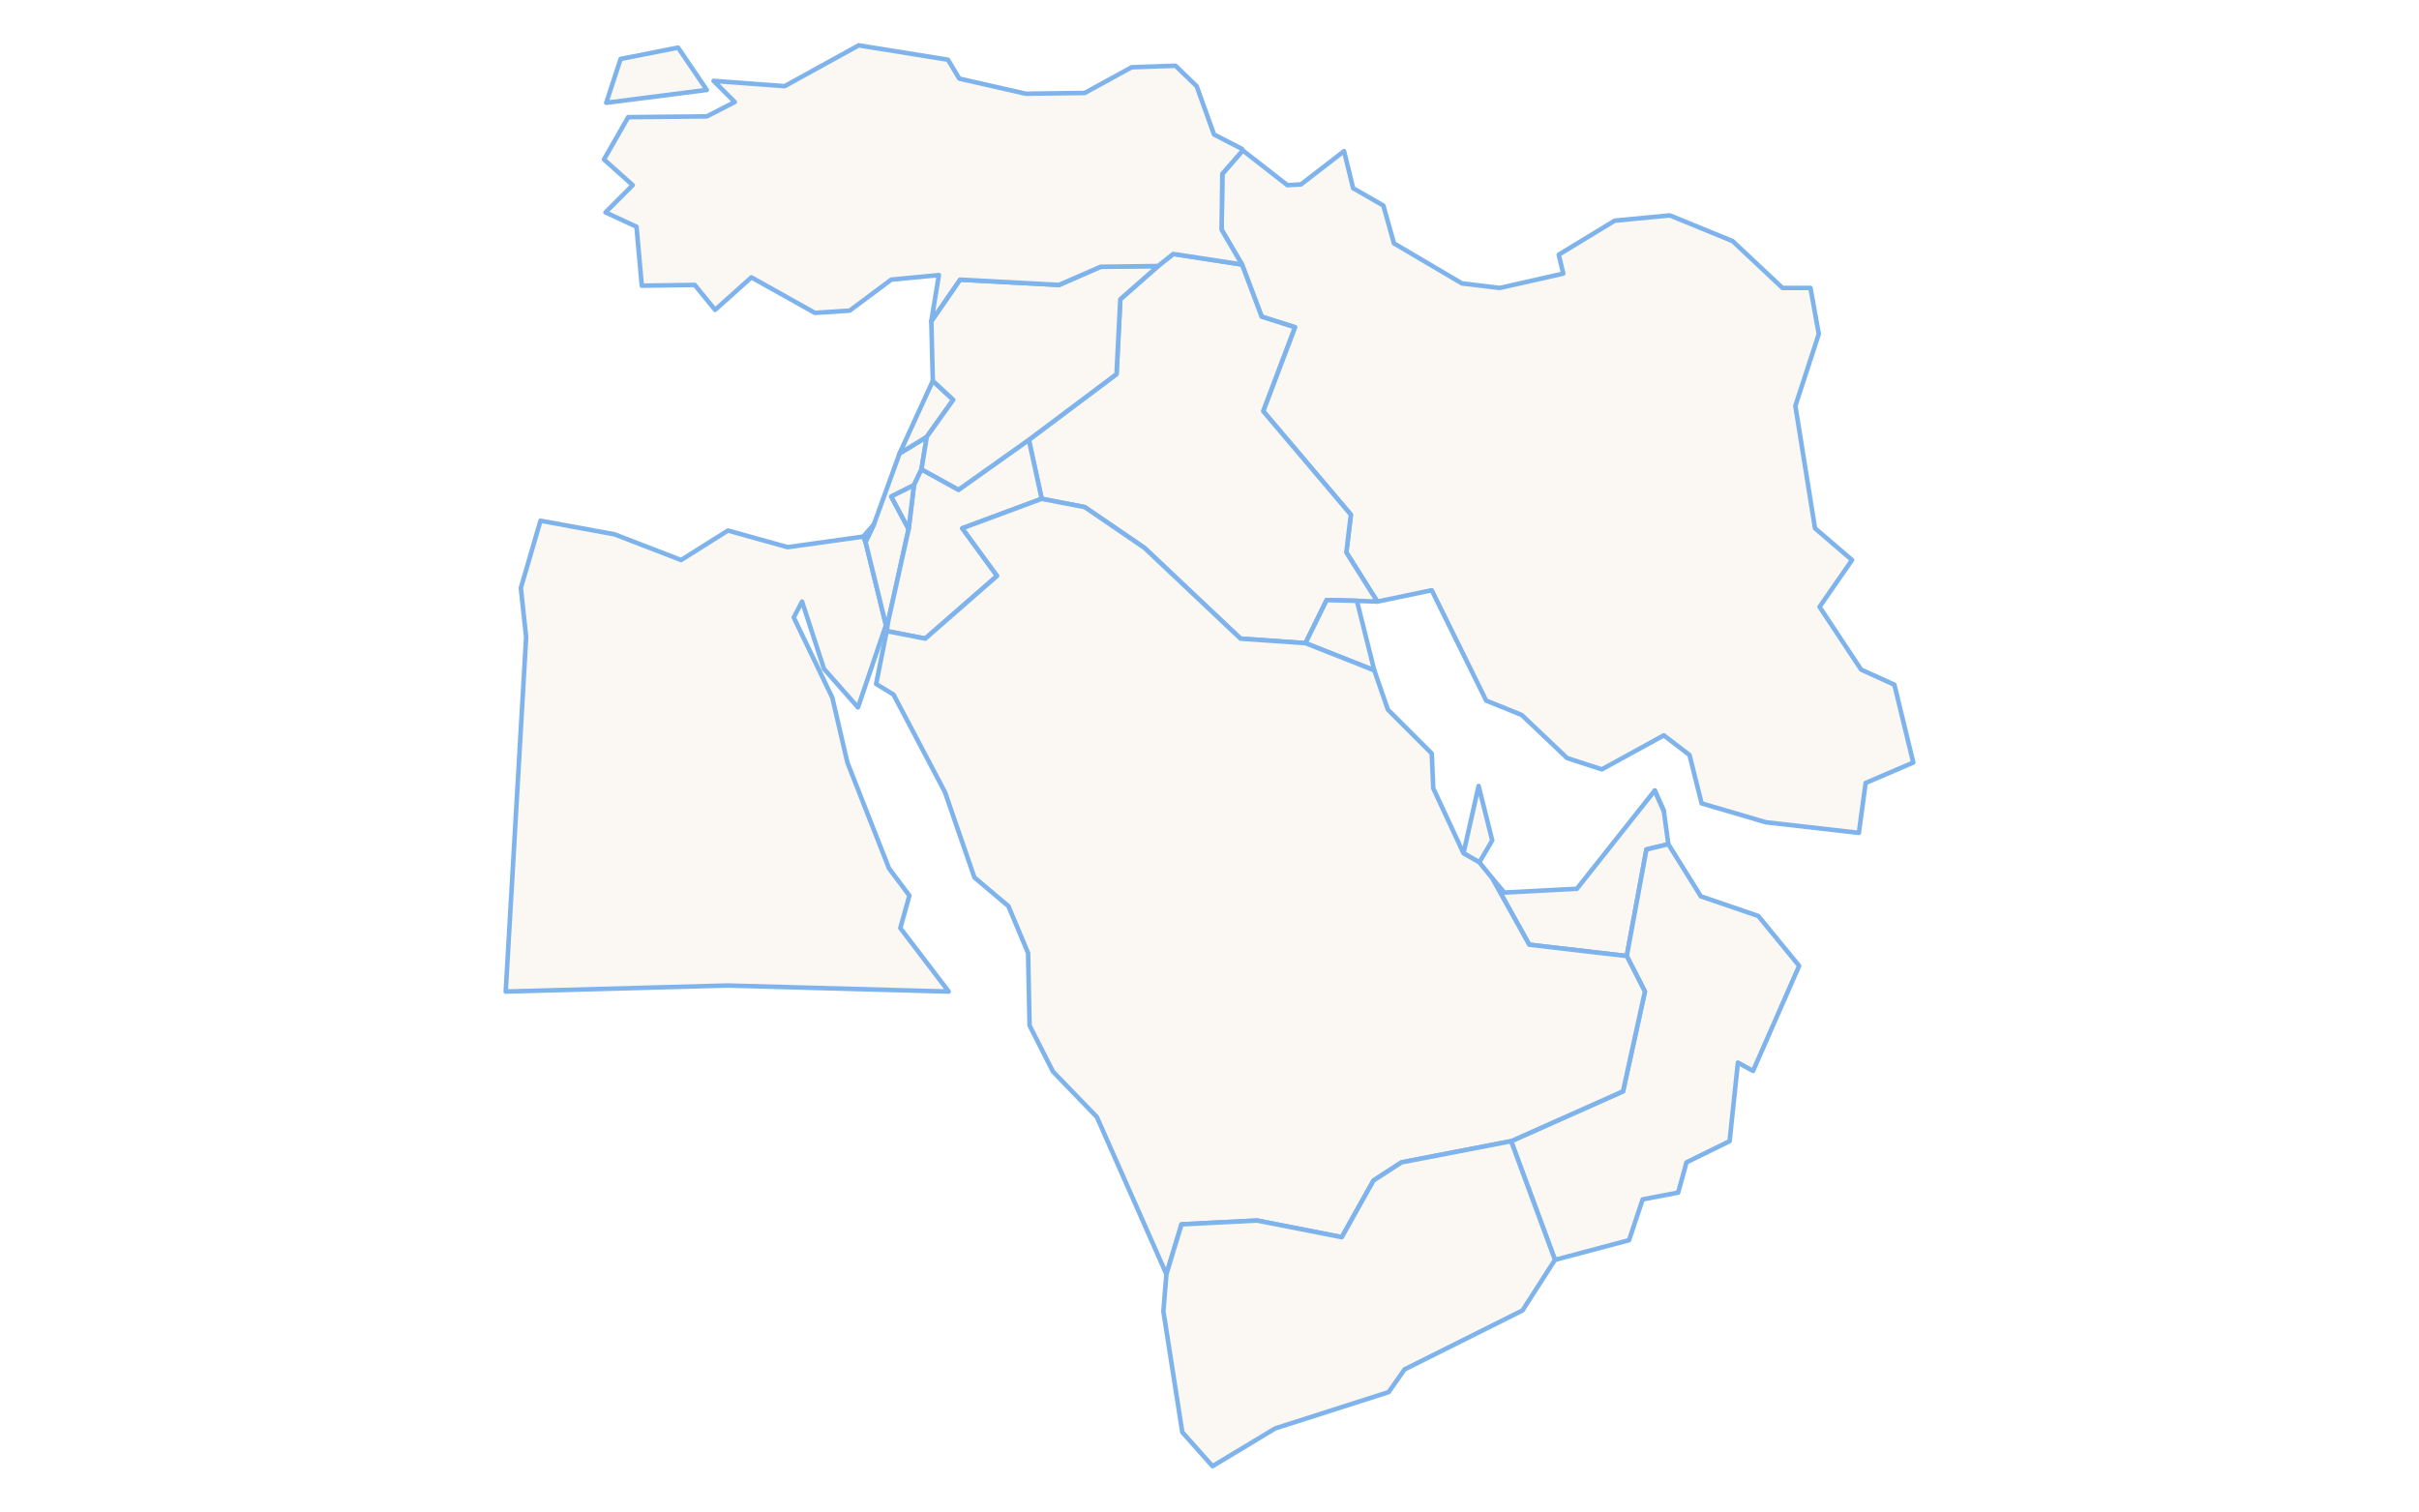
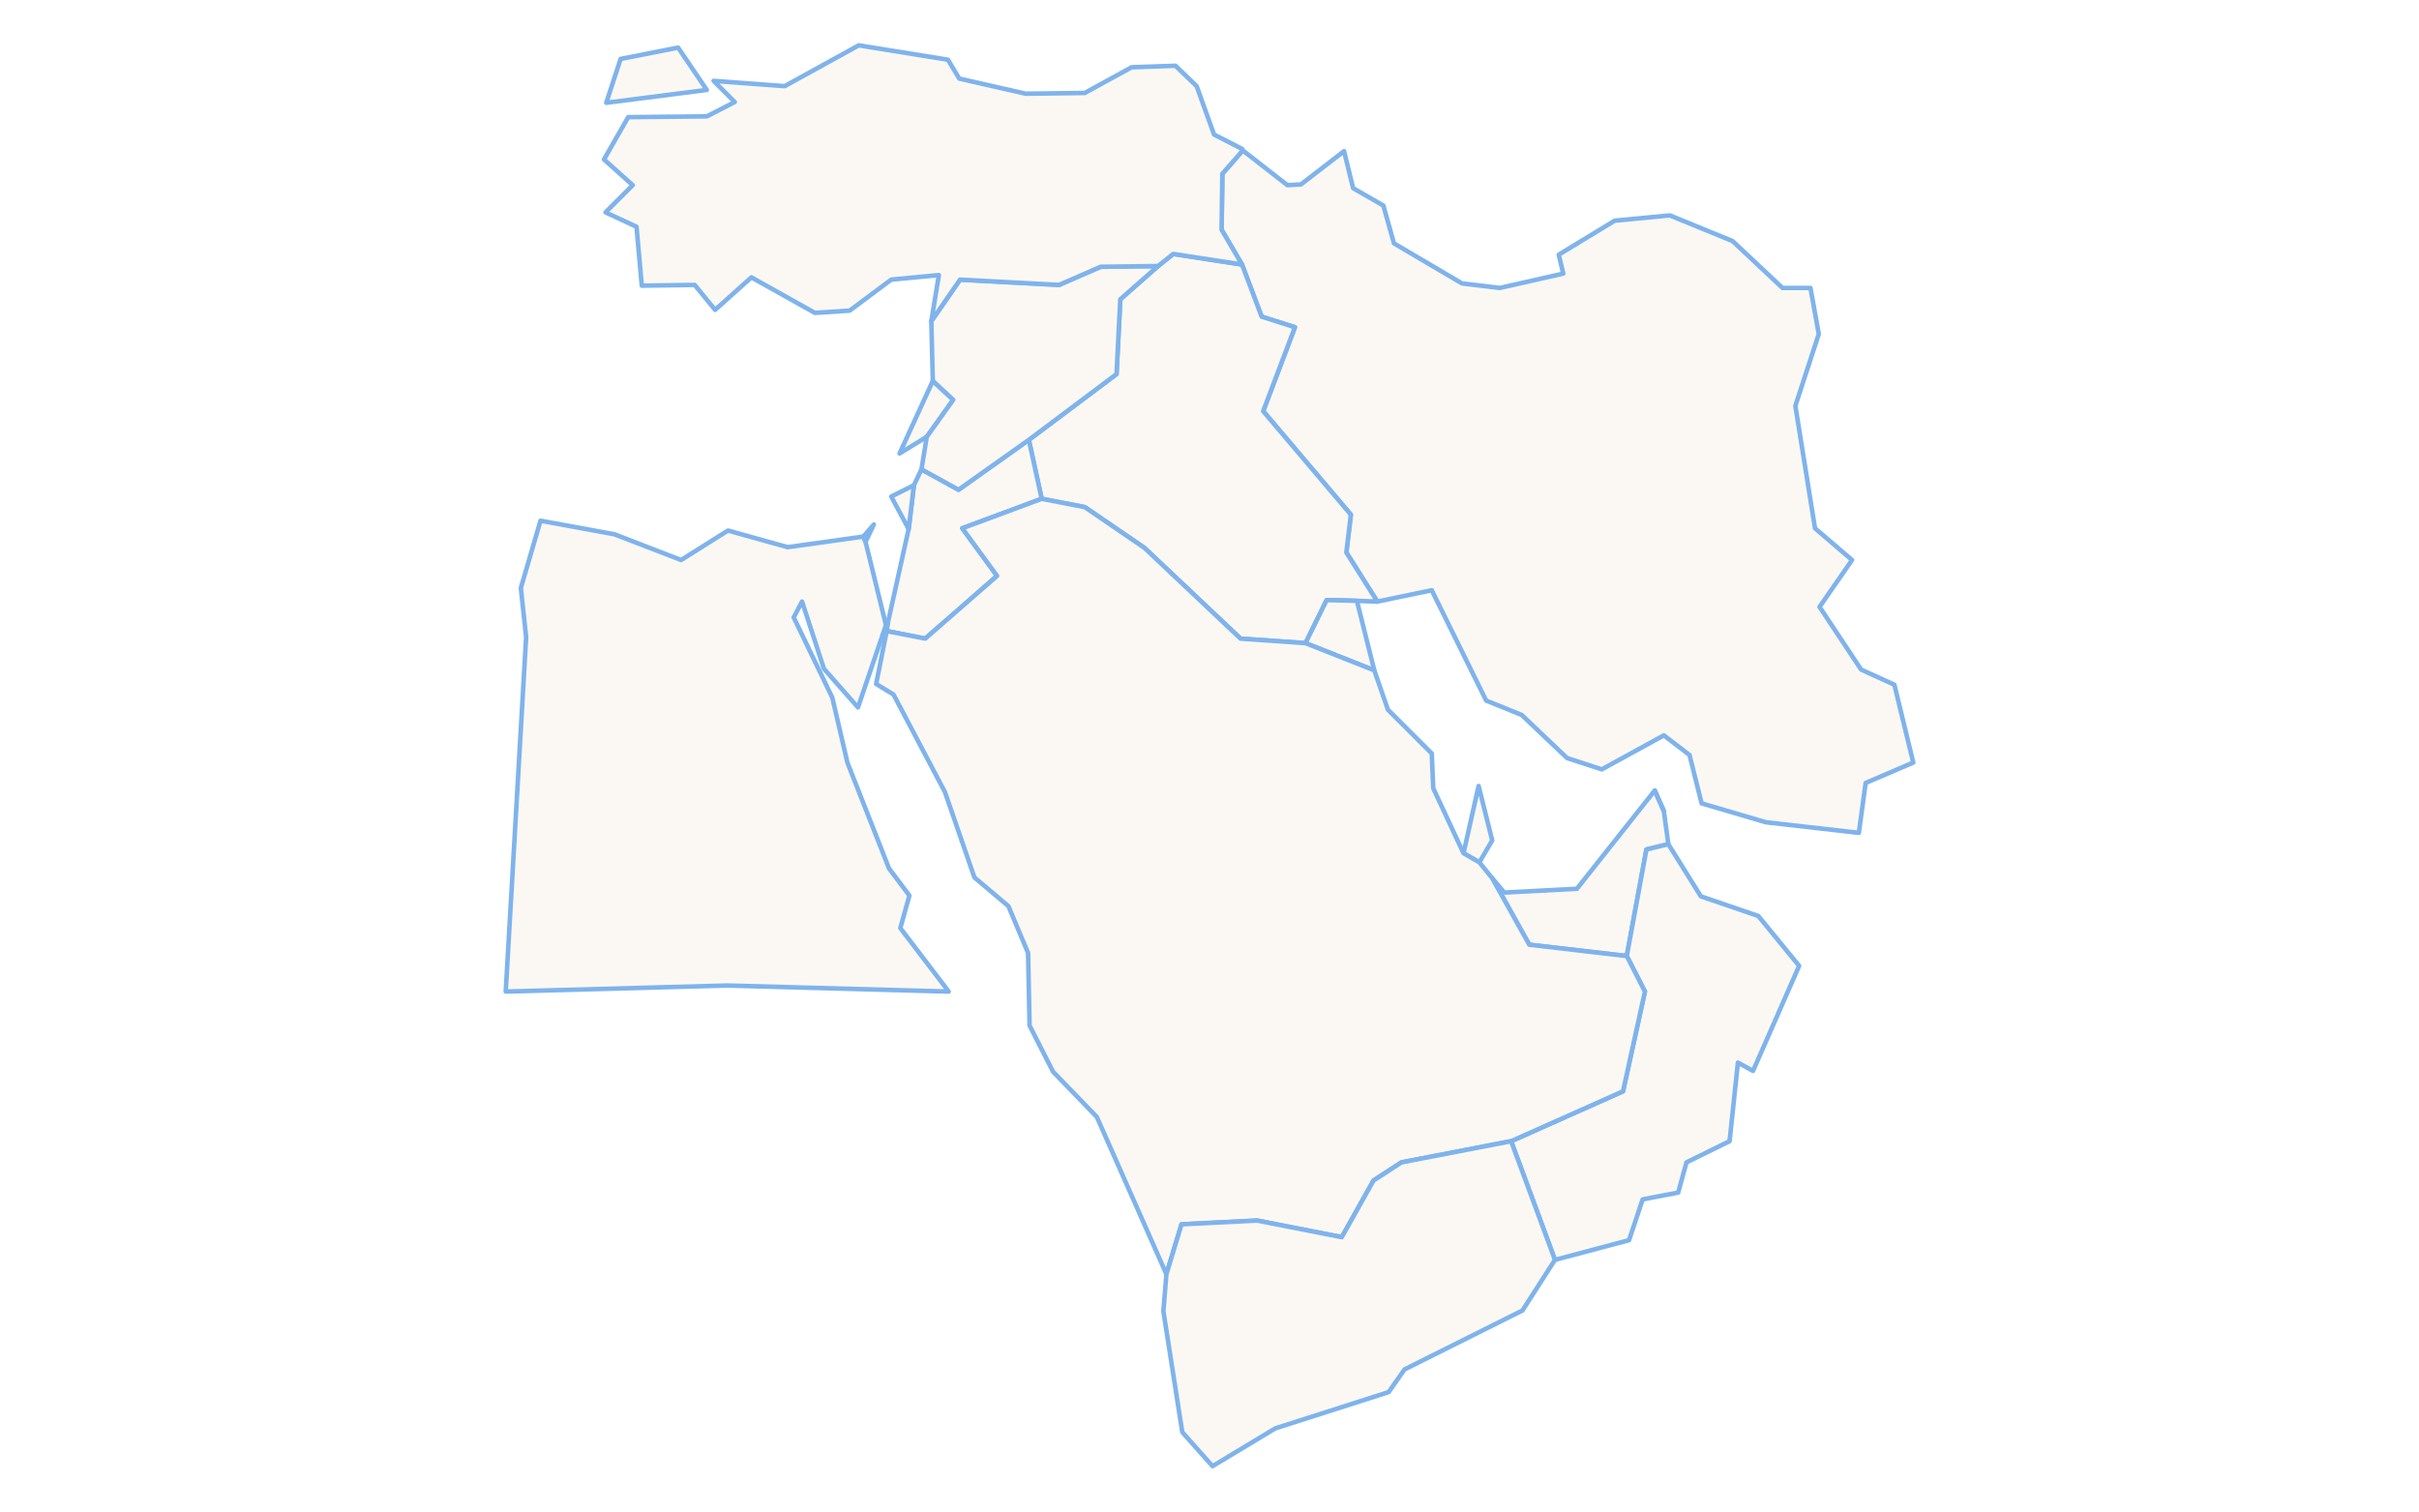
<svg xmlns="http://www.w3.org/2000/svg" viewBox="0 0 320 200">
  <g fill="#fbf8f3" stroke="#7fb3ec" stroke-width="0.6" stroke-linejoin="round">
    <path d="M220.1,107.3L220.7,111.7L217.8,112.4L215.2,126.5L202.3,125L197.4,116.2L199,118.1L208.6,117.6L218.9,104.6ZM220.2,110L220.2,110L220.2,110ZM206,116.4L206,116.4L206,116.4ZM202.4,116.1L202.4,116.1L202.4,116.1ZM208.8,116.8L208.8,116.8L208.8,116.8ZM211.4,115.1L211.4,115.1L211.4,115.1Z" />
    <path d="M125.5,131.2L96.2,130.4L66.9,131.2L69.6,84.3L68.9,77.8L71.5,68.9L81.3,70.7L90.1,74.1L96.3,70.2L104.2,72.4L114.2,71L114.5,71.7L117.2,82.7L113.5,93.6L109,88.5L106.1,79.6L105,81.7L110.1,92.3L112.1,100.9L117.6,114.9L120.3,118.5L119.1,122.8Z" />
    <path d="M219.3,99.1L219.3,99.1L219.3,99.1ZM206.2,33.7L213.6,29.2L220.9,28.5L229.2,31.9L235.8,38.1L239.5,38.1L240.6,44.2L237.5,53.7L240.1,69.9L245,74.1L240.7,80.3L246.2,88.6L250.6,90.6L253.1,100.9L246.8,103.6L245.9,110.2L233.6,108.8L225.1,106.3L223.5,99.9L220.1,97.3L211.9,101.8L207.3,100.3L201.3,94.6L196.6,92.7L189.4,78.1L182.2,79.6L178.1,73.1L178.7,68.1L167.1,54.4L171.3,43.3L166.9,41.9L164.3,35L161.6,30.4L161.7,23L164.4,19.9L170.3,24.5L172.1,24.4L177.8,20L179,24.9L183,27.2L184.4,32.2L193.4,37.5L198.4,38.1L206.8,36.2Z" />
    <path d="M153.2,35.2L155.2,33.6L164.3,35L166.9,41.9L171.3,43.3L167.1,54.4L178.7,68.1L178.1,73.1L182.2,79.6L179.5,79.5L175.5,79.4L172.7,85.1L164.1,84.5L151.4,72.5L143.5,67.1L137.8,66L136.1,58.2L147.7,49.5L148.2,39.6Z" />
-     <path d="M122.6,57.8L121.9,62.1L120.9,64.2L117.9,65.7L120.2,70L117.5,82.2L117.2,82.7L114.5,71.7L115.6,69.4L119,60Z" />
    <path d="M121.9,62.1L126.8,64.8L136.1,58.2L137.8,66L127.3,69.9L131.9,76.2L122.4,84.5L117.3,83.5L117.5,82.2L120.2,70L120.9,64.2Z" />
    <path d="M180.9,81.8L180.9,81.8L180.9,81.8ZM181.8,88.7L172.7,85.1L175.5,79.4L179.5,79.5Z" />
    <path d="M123.4,50.4L126.1,52.9L122.6,57.8L119,60Z" />
    <path d="M233.2,142.9L233.2,142.9L233.2,142.9ZM205.7,166.7L199.9,151L214.7,144.4L217.6,131.2L215.2,126.5L217.8,112.4L220.7,111.7L225,118.6L232.6,121.2L238,127.8L231.9,141.7L229.9,140.6L228.8,151L223.1,153.8L222,157.8L217.3,158.7L215.5,164.1ZM220.1,107.3L218.9,104.6L220.1,107.3ZM220.2,110L220.2,110L220.2,110Z" />
    <path d="M115.6,69.4L114.5,71.7L114.2,71ZM120.9,64.2L120.2,70L117.9,65.7Z" />
    <path d="M195.7,114.1L193.6,112.9L195.6,104L197.4,111.2Z" />
    <path d="M125.9,109L125.9,109L125.9,109ZM150.4,166.3L150.4,166.3L150.4,166.3ZM199.9,151L185.4,153.8L181.7,156.2L177.5,163.7L166.3,161.5L156.3,162L154.3,168.6L145.1,147.8L139.3,141.8L136.2,135.7L136,126.1L133.4,119.9L128.9,116.1L125,104.8L118.2,91.9L115.9,90.5L117.3,83.5L122.4,84.5L131.9,76.2L127.3,69.9L137.8,66L143.5,67.1L151.4,72.5L164.1,84.5L172.7,85.1L181.8,88.7L183.6,93.9L189.4,99.7L189.6,104.3L193.6,112.9L195.7,114.1L197.4,116.2L202.3,125L215.2,126.5L217.6,131.2L214.7,144.4ZM124.6,106.9L124.6,106.9L124.6,106.9Z" />
    <path d="M123.2,42.5L127,37L140.1,37.7L145.6,35.3L153.2,35.2L148.2,39.6L147.7,49.5L136.1,58.2L126.8,64.8L121.9,62.1L122.6,57.8L126.1,52.9L123.4,50.4Z" />
    <path d="M79.6,17L79.6,17L79.6,17ZM149.7,8.9L155.5,8.7L158.3,11.4L160.6,17.8L164.3,19.7L164.4,19.9L161.7,23L161.6,30.4L164.3,35L155.2,33.6L153.2,35.2L145.6,35.3L140.1,37.7L127,37L123.2,42.5L124.2,36.4L117.9,37L112.4,41.1L107.8,41.4L99.4,36.7L94.6,41L91.9,37.7L84.9,37.8L84.2,30L80.1,28.1L83.7,24.5L79.9,21.1L83.1,15.5L93.5,15.4L97.2,13.5L94.4,10.7L103.8,11.4L113.6,6L125.4,7.9L126.9,10.4L135.7,12.4L143.5,12.3ZM89.7,6.3L93.5,11.9L80.2,13.6L82.1,7.8Z" />
    <path d="M205.7,166.7L201.4,173.4L185.8,181.2L183.7,184.2L168.7,189L160.4,194L156.4,189.5L153.9,173.5L154.3,168.6L156.3,162L166.3,161.5L177.5,163.7L181.7,156.2L185.4,153.8L199.9,151ZM153.2,175.8L153.2,175.8L153.2,175.8ZM154,186.6L154,186.6L154,186.6ZM154.2,184.8L154.2,184.8L154.2,184.8ZM209.4,193.8L209.4,193.8L209.4,193.8Z" />
  </g>
</svg>
